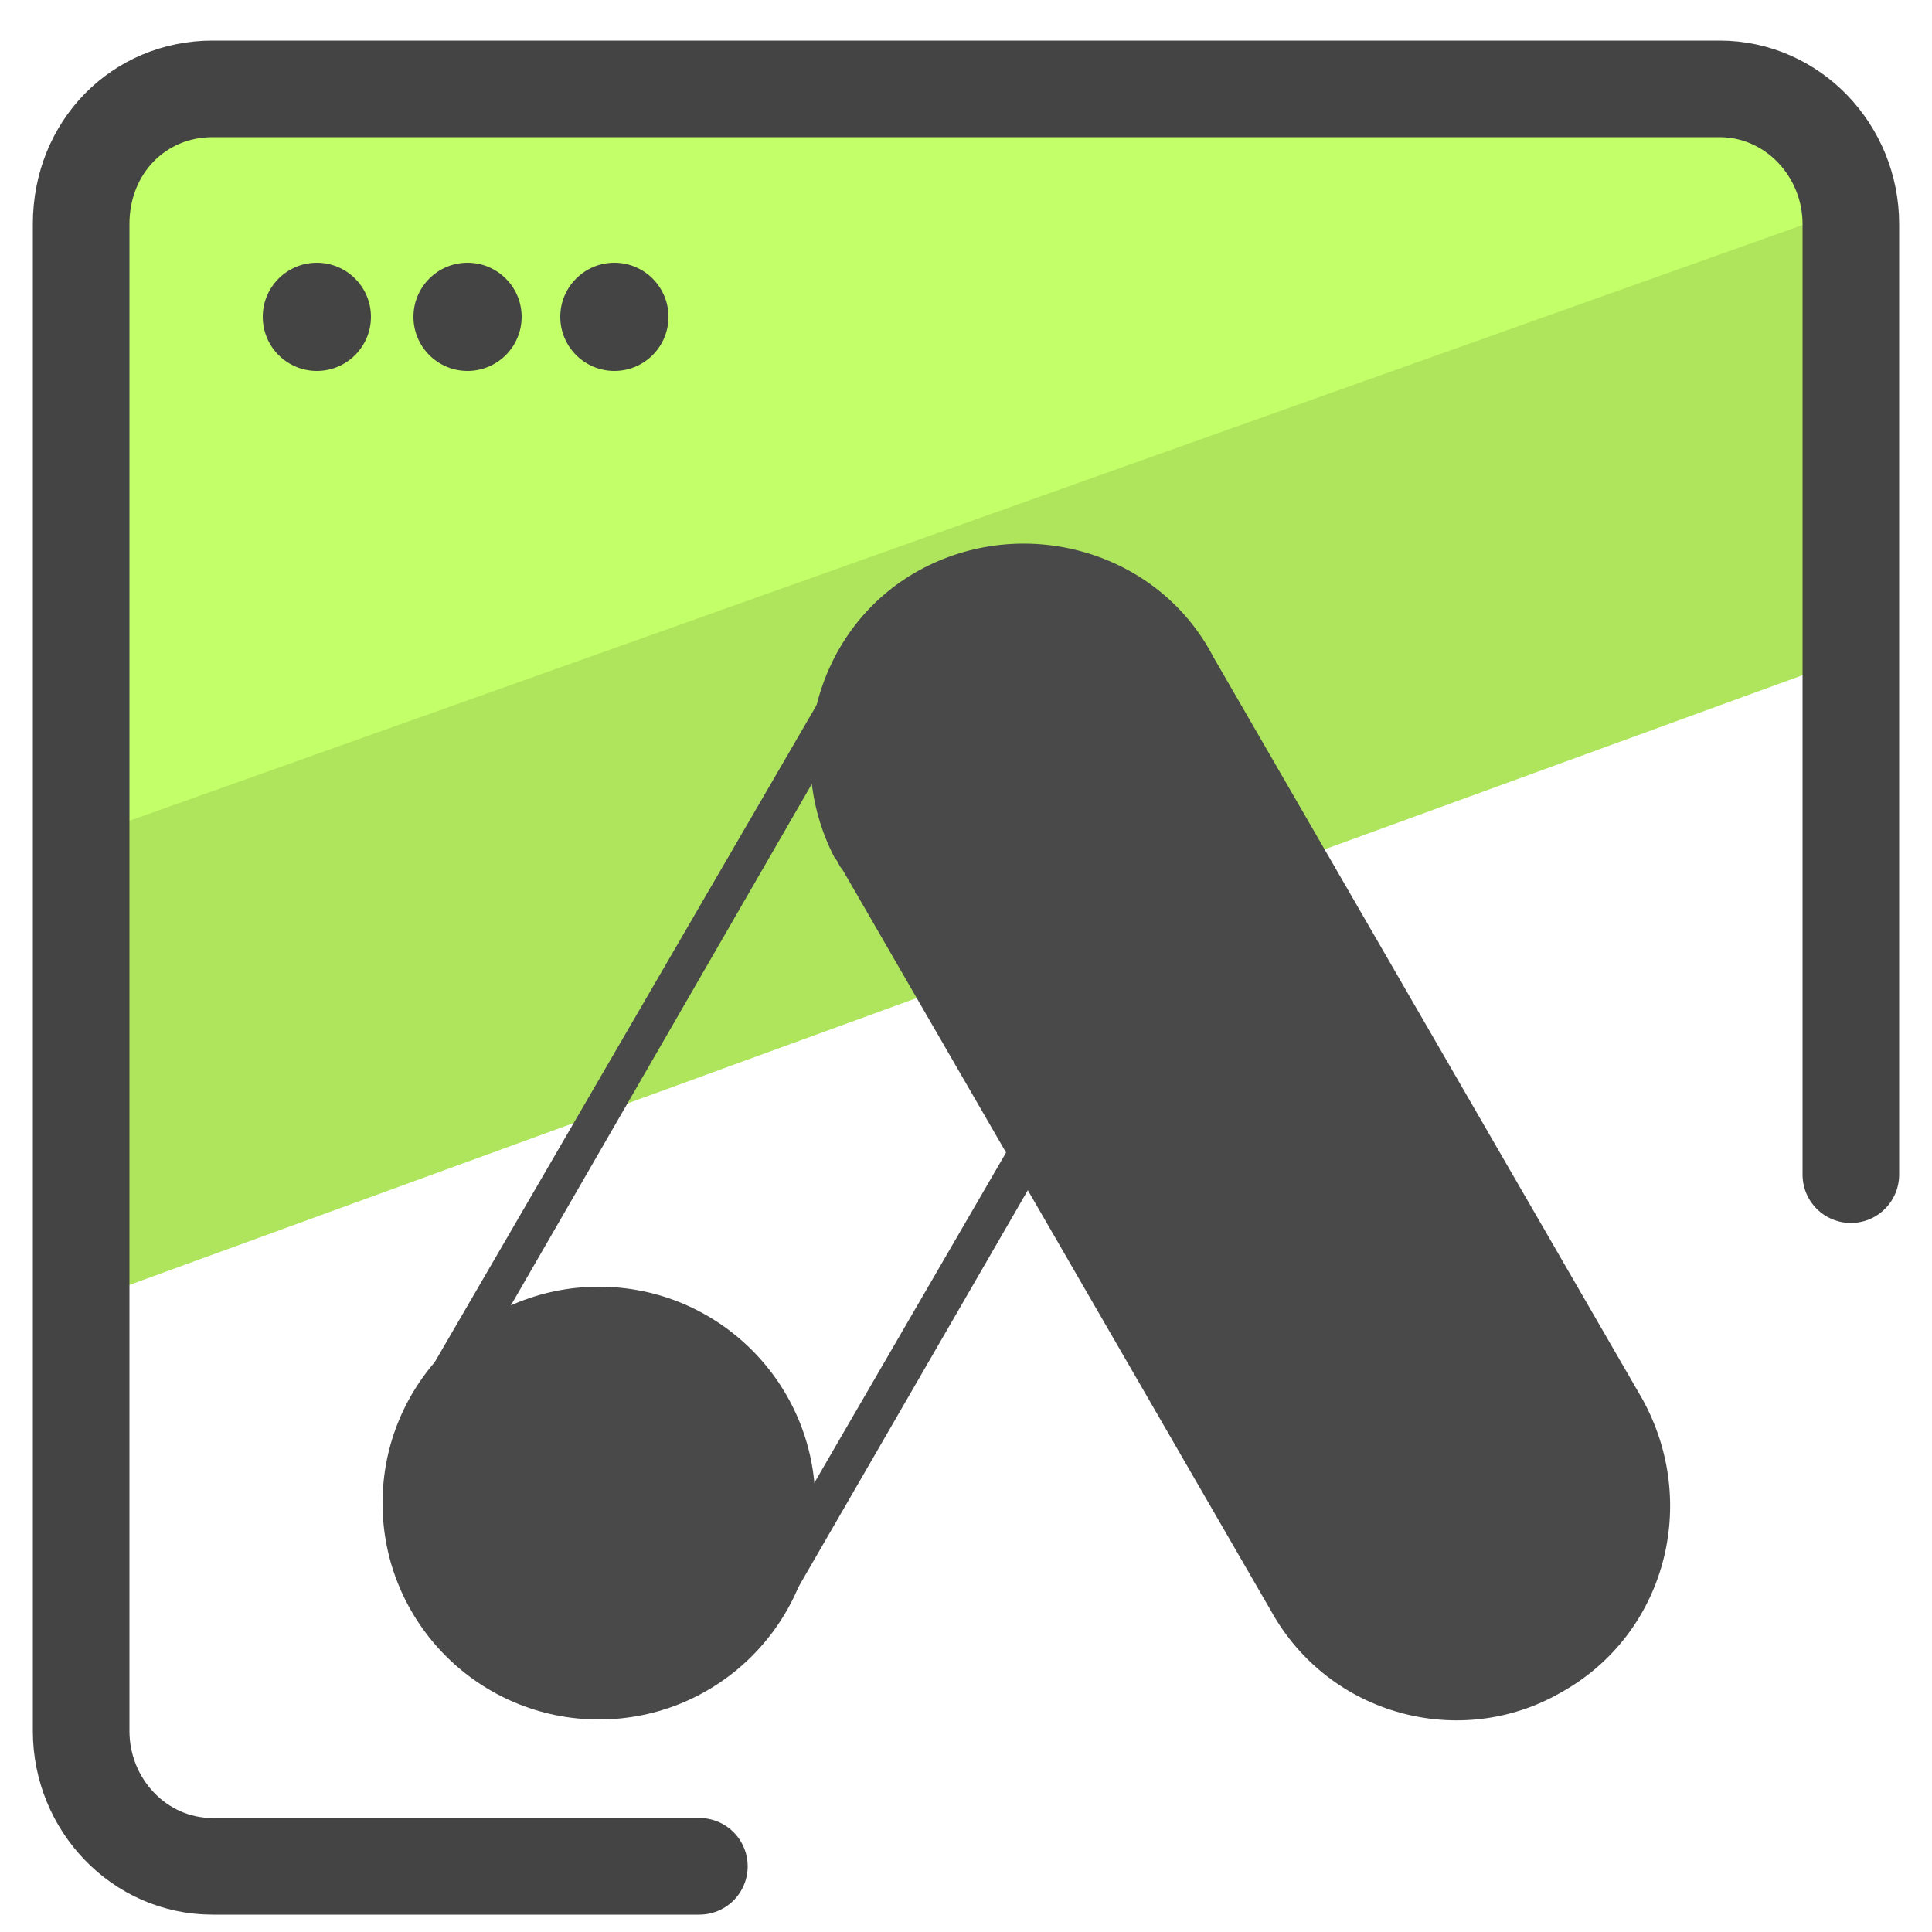
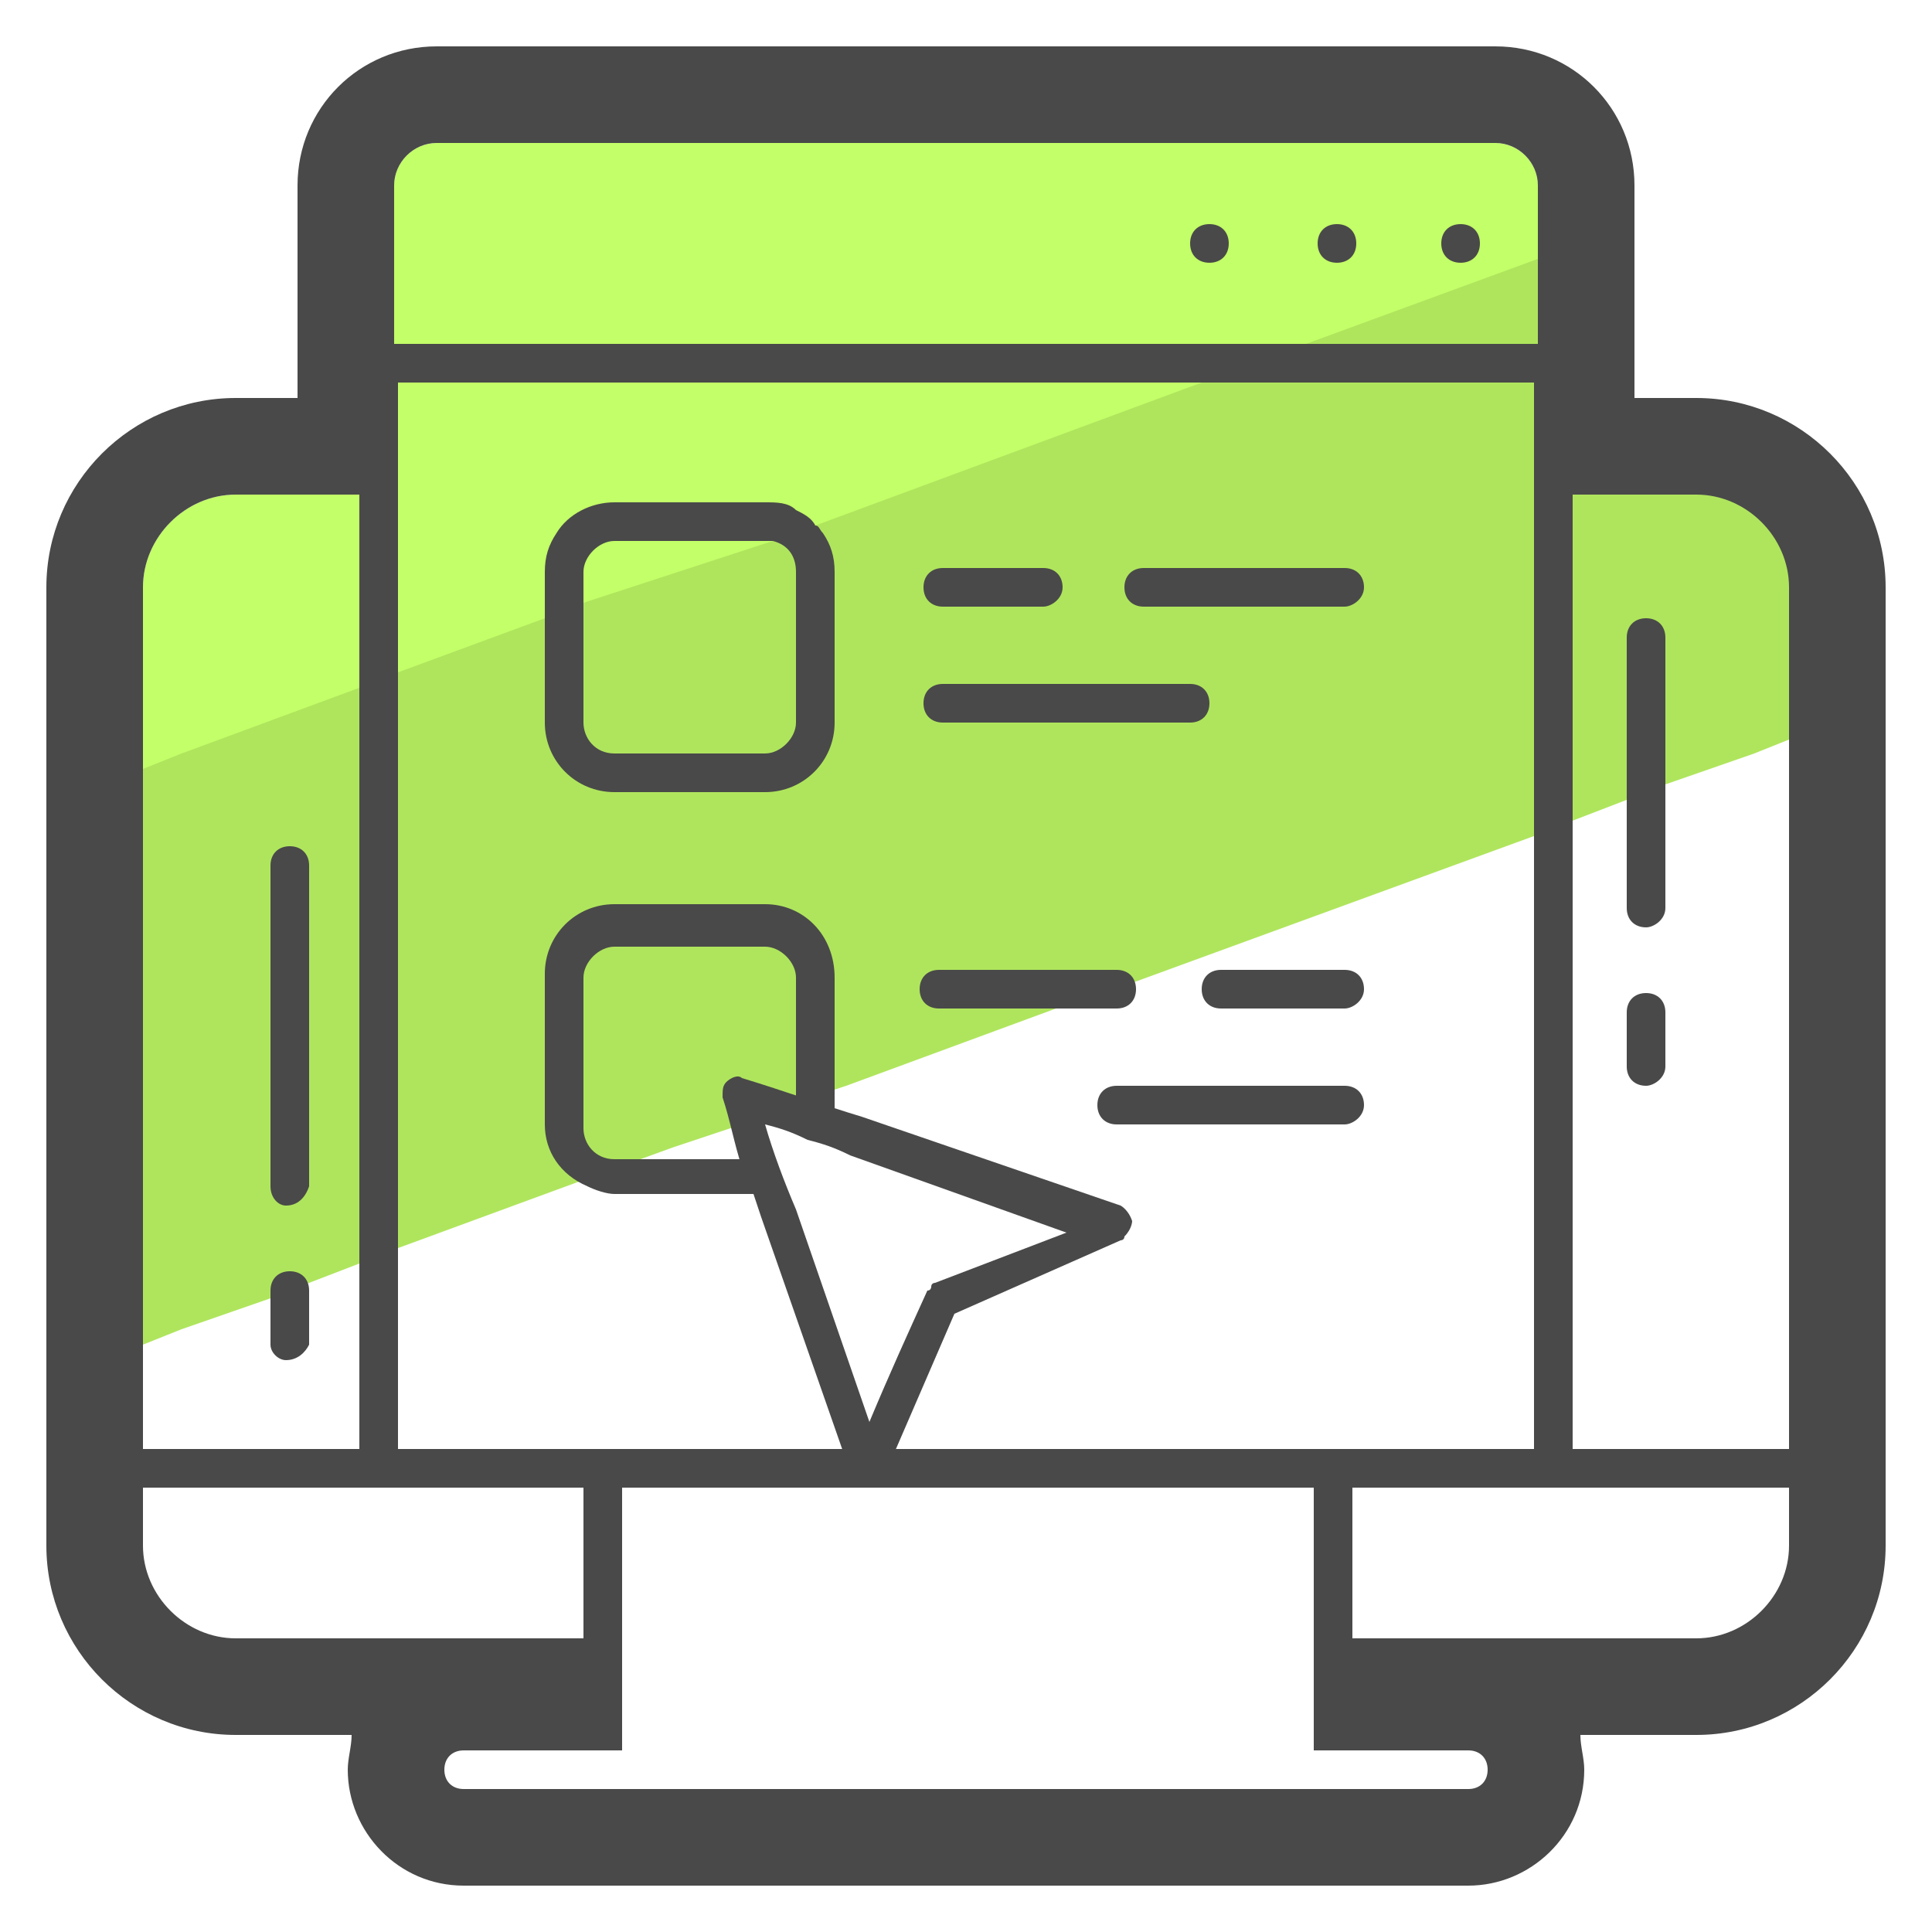
- <svg xmlns="http://www.w3.org/2000/svg" id="Layer_1" x="0" y="0" version="1.1" viewBox="0 0 50 50" xml:space="preserve">
-   <style>.st3{fill:#444}.st4{fill:#494949}</style>
-   <path fill="#afe55d" d="M47.7 11.6l.8 5.2L2.4 33.6l-.5-10.9-.1-6.2L42.1 1.9l5.2 2.3z" />
-   <path fill="#c3ff68" d="M46.1 2l2.3 3.2L1.5 21.9 2.6 4.8l3-2.9 29.1-.2z" />
-   <path fill="none" stroke="#444" stroke-linecap="round" stroke-linejoin="round" stroke-miterlimit="10" stroke-width="2.5" d="M18.1 48.3H5.5c-1.9 0-3.4-1.6-3.4-3.5v-39c0-2 1.5-3.5 3.4-3.5h39c1.9 0 3.4 1.6 3.4 3.5v24.6" />
-   <circle cx="8.2" cy="8.2" r="1.4" class="st3" />
-   <circle cx="12.1" cy="8.2" r="1.4" class="st3" />
-   <circle cx="15.9" cy="8.2" r="1.4" class="st3" />
-   <path d="M22.1 18.4L30 23 19.9 40.4 12 35.9l10.1-17.5m-.3-1.3L10.7 36.2l9.6 5.5 11.1-19.2-9.6-5.4z" class="st4" />
-   <path d="M42.5 36.2L31.4 17c-1.4-2.7-4.8-3.7-7.5-2.3-2.7 1.4-3.7 4.8-2.3 7.5.1.1.1.2.2.3l11.1 19.2c1.5 2.7 4.9 3.6 7.5 2.1 2.7-1.5 3.6-4.9 2.1-7.6.1 0 .1 0 0 0z" class="st4" />
-   <circle cx="15.5" cy="38.9" r="5.6" class="st4" />
+ <svg xmlns="http://www.w3.org/2000/svg" version="1.1" id="Layer_1" x="0px" y="0px" viewBox="0 0 50 50" style="enable-background:new 0 0 50 50;" xml:space="preserve">
+   <style type="text/css">
+ 	.st0{fill:#AFE55D;}
+ 	.st1{fill:#C3FF68;}
+ 	.st2{fill:#494949;}
+ </style>
+   <g>
+     <g>
+       <path class="st0" d="M3.7,19.9v14.9l1-0.4L7,33.6l0,0l1-0.4l0,0l1.3-0.5l1-0.4l4.9-1.8l2.2-0.8l1.2-0.4l0.9-0.3l0.9-0.3l0.2-0.1    l1-0.4l0.3-0.1l5.7-2.1l1.8-0.6l0,0l10.4-3.8l1-0.4l1.3-0.5l1-0.4l2.3-0.8l1-0.4V15c0-1.3-1.1-2.4-2.4-2.4h-3.1V9.4    c0-0.3-0.2-0.5-0.5-0.5h-0.5V6.7V6.1l-7.5,2.8l-2.7,1l-9,3.3L19,13.8L18.6,14l-3.4,1.2l-1,0.4L10.4,17l-1,0.4L4.7,19l-1,0.4    C3.7,19.4,3.7,19.9,3.7,19.9z" />
+     </g>
+     <g>
+       <path class="st1" d="M3.7,19.9l1-0.4l4.6-1.7l1-0.4l3.8-1.4l1-0.4L20,14l0.5-0.2l0.6-0.2l10-3.7l2.7-1l6-2.2V6.1V4.8    c0-0.6-0.5-1.1-1.1-1.1H11.3c-0.6,0-1.1,0.5-1.1,1.1v4.1H9.8c-0.3,0-0.5,0.2-0.5,0.5v3.4H6.1c-1.3,0-2.4,1.1-2.4,2.4v4.1    C3.7,19.3,3.7,19.9,3.7,19.9z" />
+     </g>
+     <g>
+       <path class="st2" d="M47.7,38.5V38c0.1-0.3-0.1-0.5-0.4-0.5H2.7c-0.3,0-0.5,0.2-0.5,0.5v0.5H47.7z" />
+       <path class="st2" d="M7.4,31.2C7.2,31.2,7,31,7,30.7v-8.3c0-0.3,0.2-0.5,0.5-0.5S8,22.1,8,22.4v8.3C7.9,31,7.7,31.2,7.4,31.2z" />
+       <path class="st2" d="M15.5,44.7c-0.2,0-0.4-0.2-0.4-0.4V38c0-0.2,0.2-0.4,0.5-0.4s0.5,0.2,0.5,0.4v6.3    C16,44.5,15.8,44.7,15.5,44.7z" />
+       <path class="st2" d="M34.4,44.8c-0.2,0-0.4-0.2-0.4-0.4v-6.3c0-0.2,0.2-0.4,0.5-0.4s0.5,0.2,0.5,0.4v6.3    C34.9,44.6,34.7,44.8,34.4,44.8z" />
+       <path class="st2" d="M7.4,35.2C7.2,35.2,7,35,7,34.8v-1.4c0-0.3,0.2-0.5,0.5-0.5S8,33.1,8,33.4v1.4C7.9,35,7.7,35.2,7.4,35.2z" />
+       <path class="st2" d="M42.6,24c-0.3,0-0.5-0.2-0.5-0.5v-7c0-0.3,0.2-0.5,0.5-0.5s0.5,0.2,0.5,0.5v7C43.1,23.8,42.8,24,42.6,24z" />
+       <path class="st2" d="M42.6,28.1c-0.3,0-0.5-0.2-0.5-0.5v-1.4c0-0.3,0.2-0.5,0.5-0.5s0.5,0.2,0.5,0.5v1.4    C43.1,27.9,42.8,28.1,42.6,28.1z" />
+       <path class="st2" d="M9.3,17.9v14.9l1-0.4V17.5L9.3,17.9z M9.3,17.9v14.9l1-0.4V17.5L9.3,17.9z M40.3,8.9H9.8    c-0.3,0-0.5,0.2-0.5,0.5V38c0,0.3,0.2,0.5,0.5,0.5H22l0,0h18.2c0.3,0,0.5-0.2,0.5-0.5V9.4C40.8,9.1,40.5,8.9,40.3,8.9z M39.7,37.5    H10.3V9.9h29.4V37.5z M9.3,17.9v14.9l1-0.4V17.5L9.3,17.9z" />
+       <path class="st2" d="M34.1,6.3c0-0.3,0.2-0.5,0.5-0.5l0,0c0.3,0,0.5,0.2,0.5,0.5l0,0c0,0.3-0.2,0.5-0.5,0.5l0,0    C34.3,6.8,34.1,6.6,34.1,6.3z" />
+       <path class="st2" d="M37.3,6.3c0-0.3,0.2-0.5,0.5-0.5l0,0c0.3,0,0.5,0.2,0.5,0.5l0,0c0,0.3-0.2,0.5-0.5,0.5l0,0    C37.5,6.8,37.3,6.6,37.3,6.3z" />
+       <path class="st2" d="M30.8,6.3c0-0.3,0.2-0.5,0.5-0.5l0,0c0.3,0,0.5,0.2,0.5,0.5l0,0c0,0.3-0.2,0.5-0.5,0.5l0,0    C31,6.8,30.8,6.6,30.8,6.3z" />
+       <path class="st2" d="M30.8,18.7h-6.4c-0.3,0-0.5-0.2-0.5-0.5s0.2-0.5,0.5-0.5h6.4c0.3,0,0.5,0.2,0.5,0.5S31.1,18.7,30.8,18.7z" />
+       <path class="st2" d="M34.8,15.7h-5.2c-0.3,0-0.5-0.2-0.5-0.5s0.2-0.5,0.5-0.5h5.2c0.3,0,0.5,0.2,0.5,0.5S35,15.7,34.8,15.7z" />
+       <path class="st2" d="M27,15.7h-2.6c-0.3,0-0.5-0.2-0.5-0.5s0.2-0.5,0.5-0.5H27c0.3,0,0.5,0.2,0.5,0.5S27.2,15.7,27,15.7z" />
+       <path class="st2" d="M34.8,29.1h-5.9c-0.3,0-0.5-0.2-0.5-0.5s0.2-0.5,0.5-0.5h5.9c0.3,0,0.5,0.2,0.5,0.5S35,29.1,34.8,29.1z" />
+       <path class="st2" d="M34.8,26.1h-3.2c-0.3,0-0.5-0.2-0.5-0.5s0.2-0.5,0.5-0.5h3.2c0.3,0,0.5,0.2,0.5,0.5S35,26.1,34.8,26.1z" />
+       <path class="st2" d="M28.9,26.1h-4.6c-0.3,0-0.5-0.2-0.5-0.5s0.2-0.5,0.5-0.5h4.6c0.3,0,0.5,0.2,0.5,0.5S29.2,26.1,28.9,26.1z" />
+       <path class="st2" d="M21.3,13.8c-0.1-0.1-0.1-0.2-0.2-0.2c-0.1-0.2-0.3-0.3-0.5-0.4C20.4,13,20.1,13,19.8,13h-3.9    c-0.6,0-1.2,0.3-1.5,0.8c-0.2,0.3-0.3,0.6-0.3,1v3.9c0,1,0.8,1.8,1.8,1.8h3.9c1,0,1.8-0.8,1.8-1.8v-3.9    C21.6,14.4,21.5,14.1,21.3,13.8z M20.6,18.7c0,0.4-0.4,0.8-0.8,0.8h-3.9c-0.5,0-0.8-0.4-0.8-0.8v-3.9c0-0.4,0.4-0.8,0.8-0.8h3.9    c0.1,0,0.1,0,0.2,0c0.4,0.1,0.6,0.4,0.6,0.8C20.6,14.8,20.6,18.7,20.6,18.7z" />
+       <path class="st2" d="M19.8,23.4h-3.9c-1,0-1.8,0.8-1.8,1.8v3.9c0,0.7,0.4,1.3,1.1,1.6c0.2,0.1,0.5,0.2,0.7,0.2h3.9    c0.1,0,0.2,0,0.3,0L19.8,30h-3.9c-0.5,0-0.8-0.4-0.8-0.8v-3.9c0-0.4,0.4-0.8,0.8-0.8h3.9c0.4,0,0.8,0.4,0.8,0.8V29l1,0.3v-0.1    v-3.9C21.6,24.2,20.8,23.4,19.8,23.4z" />
+       <path class="st2" d="M29,31.2l-6.7-2.3c-1-0.3-2.1-0.7-3.1-1c-0.1-0.1-0.3,0-0.4,0.1c-0.1,0.1-0.1,0.2-0.1,0.4    c0.2,0.6,0.3,1.2,0.5,1.8l0.2,0.4l0.3,0.9l2.2,6.3l0.2,0.6c0.2,0,0.5,0,0.7,0l0.3-0.7l1.6-3.7l4.3-1.9c0,0,0.1,0,0.1-0.1    c0.2-0.2,0.2-0.4,0.2-0.4C29.2,31.3,29,31.2,29,31.2z M24.2,33.2c0,0-0.1,0-0.1,0.1c0,0,0,0.1-0.1,0.1c-0.5,1.1-1,2.2-1.5,3.4    l-1.9-5.5c-0.3-0.7-0.6-1.5-0.8-2.2c0.4,0.1,0.7,0.2,1.1,0.4c0.4,0.1,0.7,0.2,1.1,0.4l5.6,2L24.2,33.2z" />
+     </g>
+     <g>
+       <path class="st2" d="M38.7,3.7c0.6,0,1.1,0.5,1.1,1.1v8h4.1c1.3,0,2.4,1.1,2.4,2.4V40c0,1.3-1.1,2.4-2.4,2.4H34v2.9h4    c0.3,0,0.5,0.2,0.5,0.5s-0.2,0.5-0.5,0.5H12c-0.3,0-0.5-0.2-0.5-0.5s0.2-0.5,0.5-0.5h4.1v-2.9h-10c-1.3,0-2.4-1.1-2.4-2.4V15.2    c0-1.3,1.1-2.4,2.4-2.4h4.1v-8c0-0.6,0.5-1.1,1.1-1.1L38.7,3.7 M38.7,1.2H11.3c-2,0-3.6,1.6-3.6,3.6v5.5H6.1    c-2.7,0-4.9,2.2-4.9,4.9V40c0,2.7,2.2,4.9,4.9,4.9h3c0,0.3-0.1,0.6-0.1,0.9c0,1.6,1.3,3,3,3h26c1.6,0,3-1.3,3-3    c0-0.3-0.1-0.6-0.1-0.9h3c2.7,0,4.9-2.2,4.9-4.9V15.2c0-2.7-2.2-4.9-4.9-4.9h-1.6V4.8C42.3,2.8,40.7,1.2,38.7,1.2L38.7,1.2z" />
+     </g>
+   </g>
</svg>
